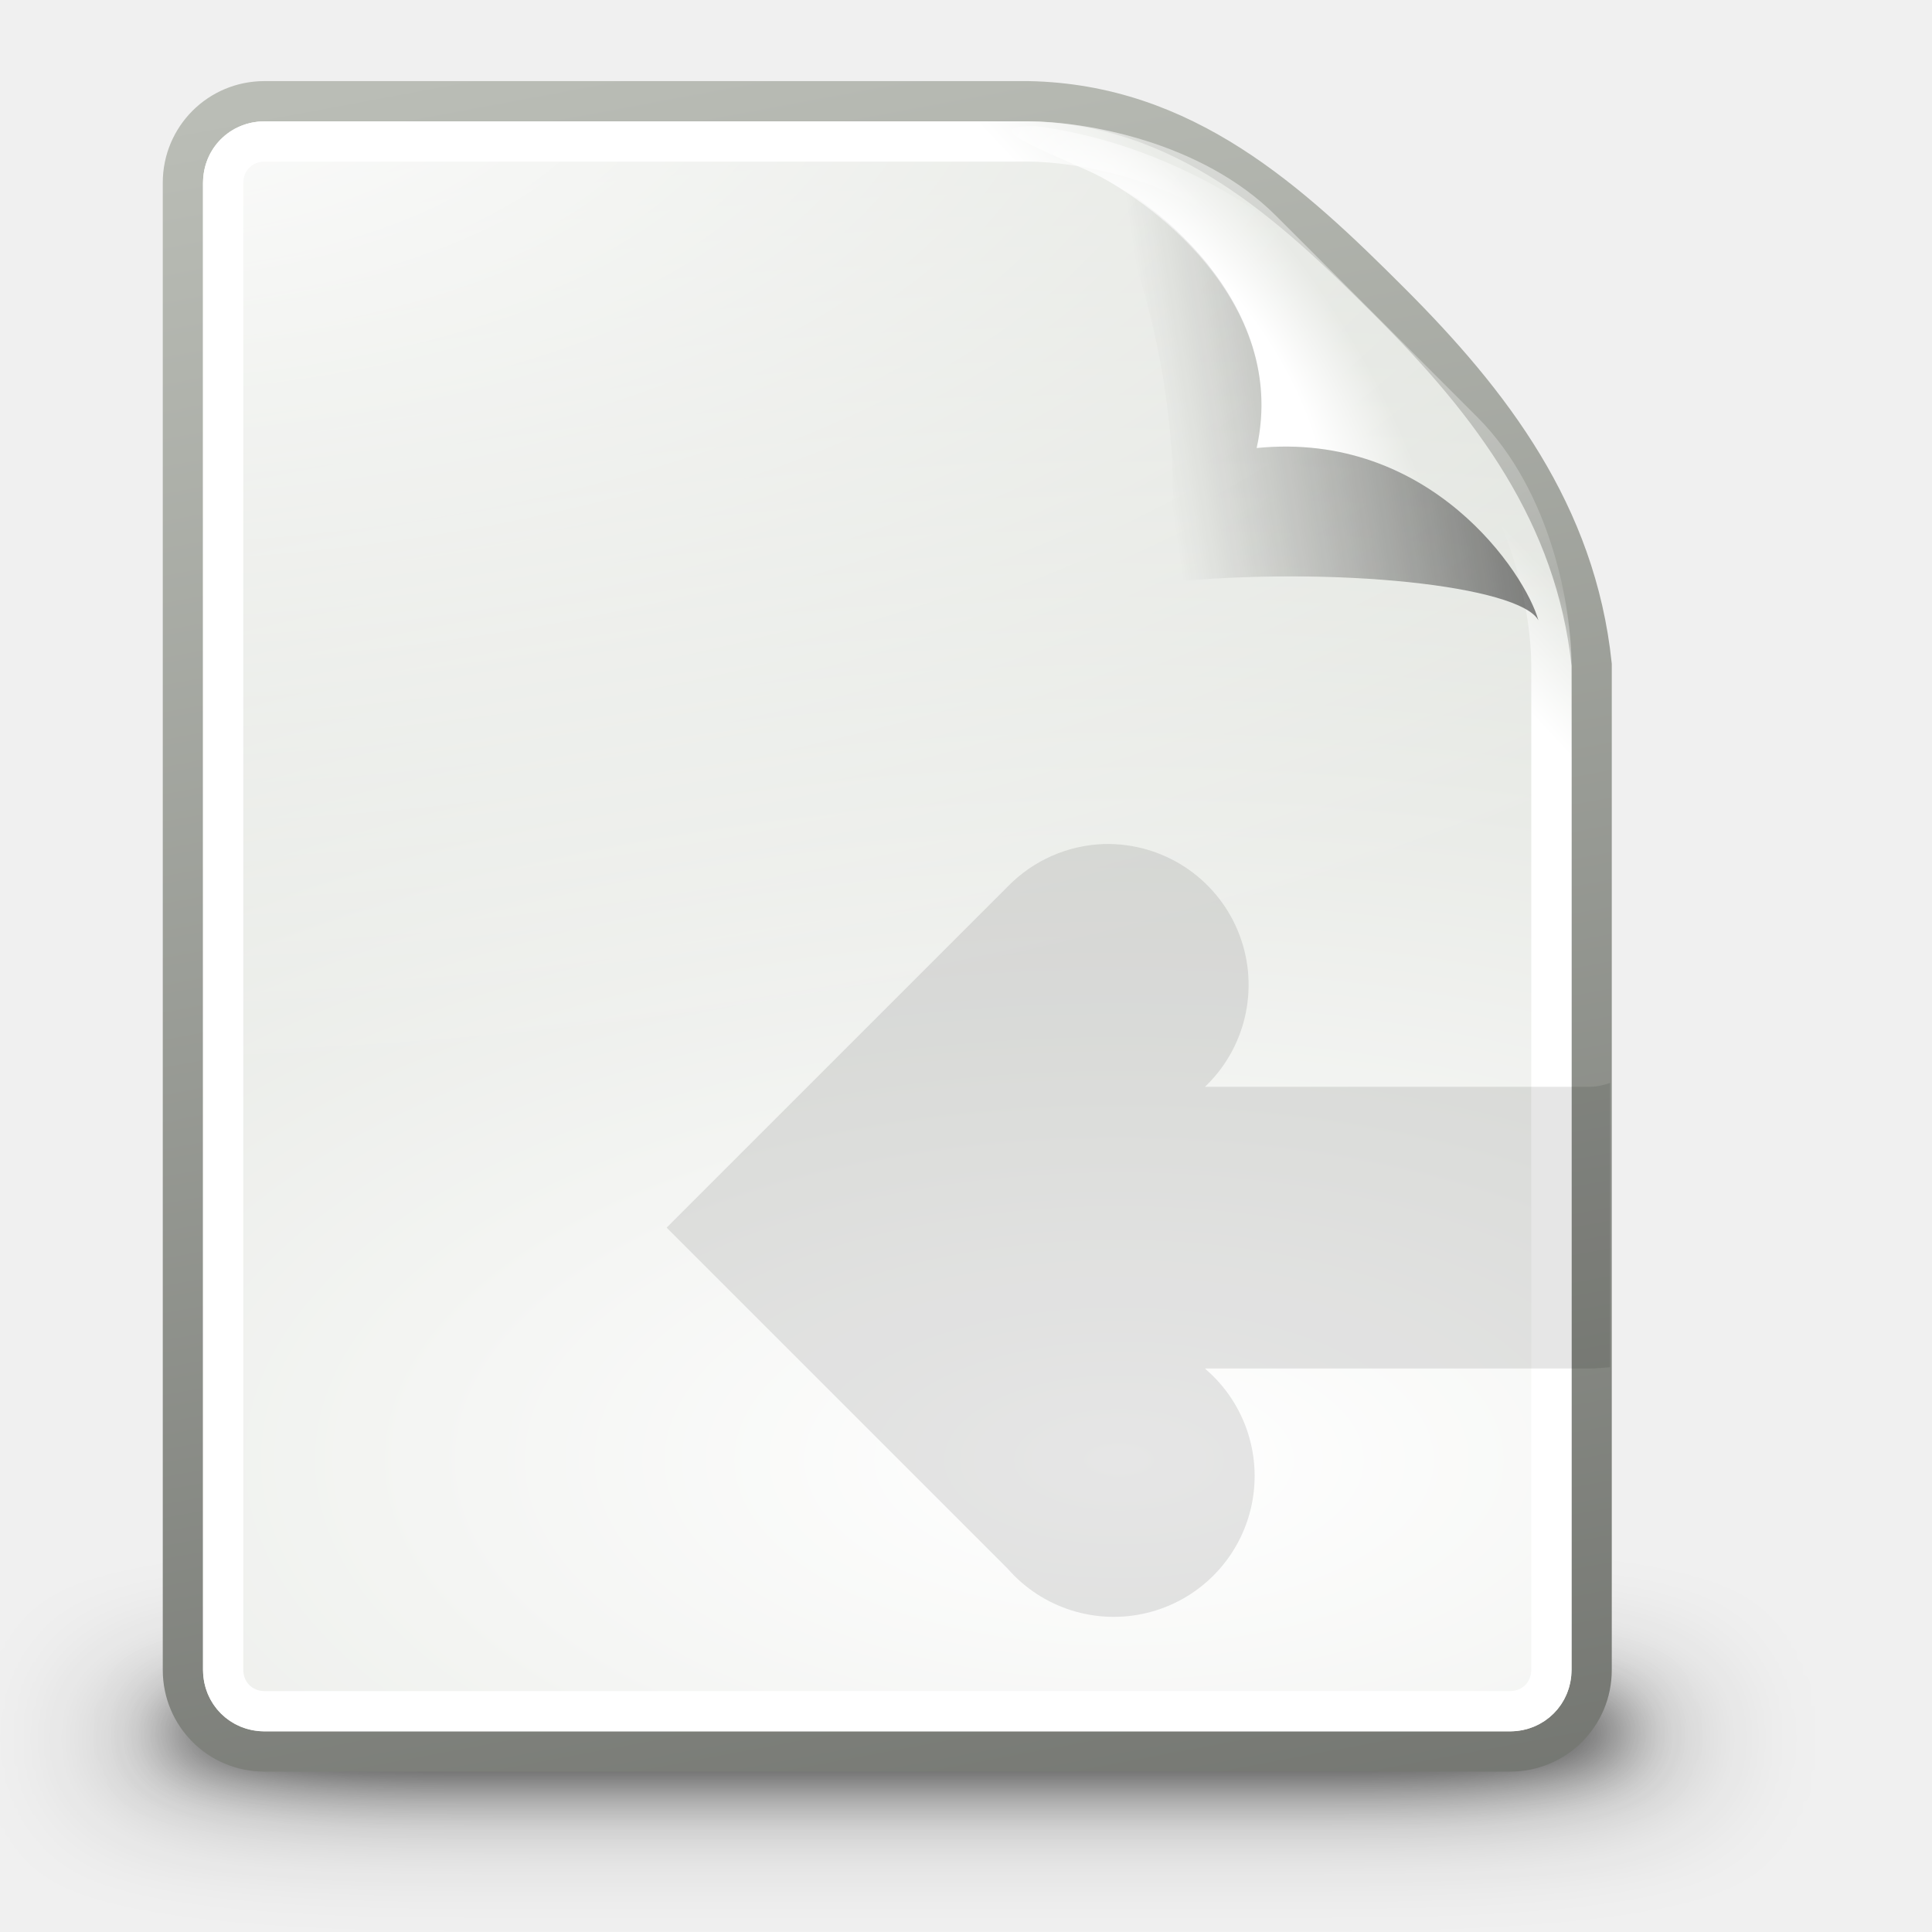
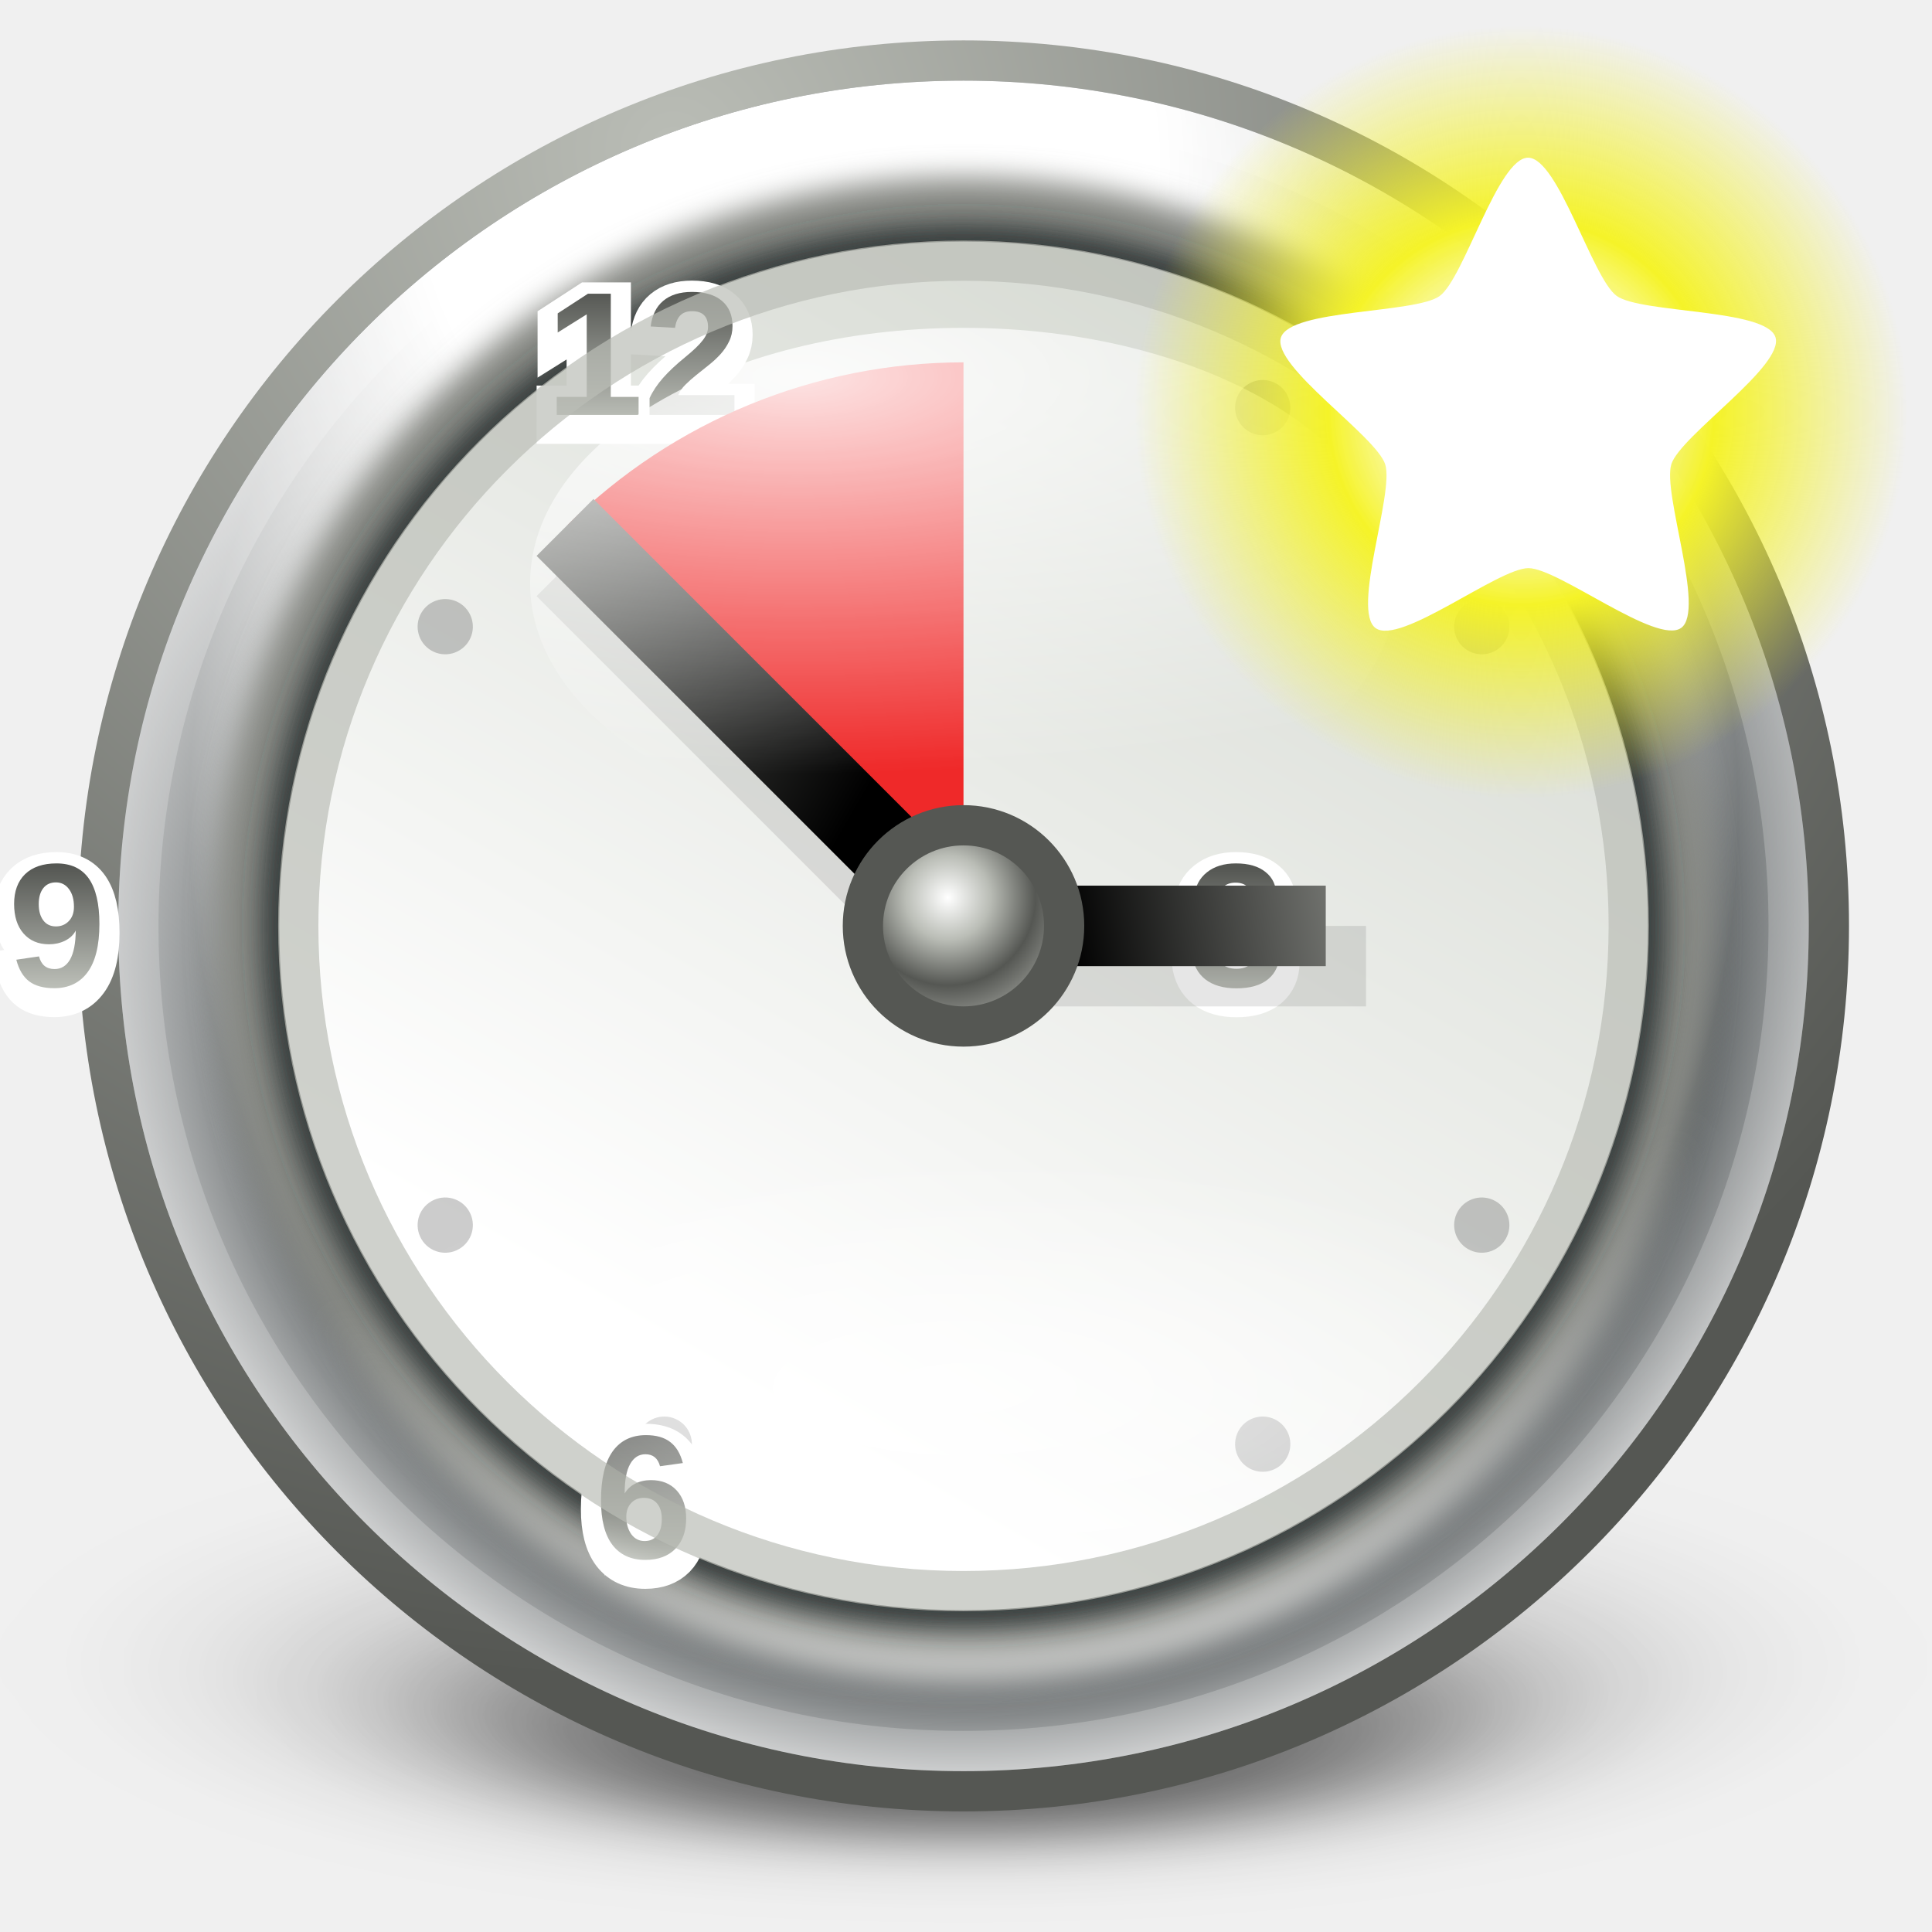
<svg xmlns="http://www.w3.org/2000/svg" xmlns:xlink="http://www.w3.org/1999/xlink" width="48" height="48" viewBox="0 0 48 48" version="1.0">
  <defs>
-     <filter id="filter3871-0" x="-0.053" width="1.106" y="-0.958" height="2.917" color-interpolation-filters="sRGB">
-       <feGaussianBlur stdDeviation="0.799" id="feGaussianBlur3873-5" />
+     <clipPath clipPathUnits="userSpaceOnUse" id="clipPath12885">
+       <path transform="translate(-8,-8)" d="M 600,1068 A 44,44 0 1 1 512,1068 A 44,44 0 1 1 600,1068 z" id="path12888" style="opacity:1;fill:#555753;fill-opacity:1;stroke:none;stroke-width:3;stroke-linecap:round;stroke-linejoin:round;stroke-miterlimit:4;stroke-dasharray:none;stroke-opacity:0;display:inline" />
+     </clipPath>
+     <filter id="filter12907">
+       <feGaussianBlur stdDeviation="0.892" id="feGaussianBlur12909" />
    </filter>
-     <filter id="filter3913-4" x="-0.092" width="1.185" y="-1.665" height="4.329" color-interpolation-filters="sRGB">
-       <feGaussianBlur stdDeviation="1.387" id="feGaussianBlur3915-1" />
+     <filter id="filter3449" x="-0.22" width="1.44" y="-0.22" height="1.44">
+       <feGaussianBlur stdDeviation="8.058" id="feGaussianBlur3451" />
    </filter>
-     <g style="display:inline" id="g12376" transform="translate(364.221,-0.868975)">
-       <path style="fill:url(#radialGradient7948) #000000;fill-opacity:1;stroke:none;display:inline" d="m 363.5,54 c -1.389,0 -0.042,0.497 1.344,1.125 1.386,0.628 4.973,3.215 4.156,6.875 4.323,-0.431 6.679,3.122 7,4.281 0.321,1.159 1,2.608 1,1.219 0.028,-3.806 -2.845,-6.432 -4.844,-8.656 C 370.158,56.619 367.154,54.477 363.5,54 z" id="path12378" />
-       <path style="opacity:0.879;fill:url(#linearGradient7950) #000000;fill-opacity:1;stroke:none;display:inline" d="m 364.601,55.014 c 0.922,0 3.008,6.196 2.086,10.329 4.295,-0.428 8.853,0.088 9.313,0.938 -0.321,-1.159 -2.677,-4.712 -7,-4.281 0.865,-3.875 -3.187,-6.617 -4.399,-6.986 z" id="path12380" />
+     <filter color-interpolation-filters="sRGB" id="filter4857-9-6">
+       <feGaussianBlur stdDeviation="0.88" id="feGaussianBlur4859-2-9" />
+     </filter>
+     <g id="g4535">
+       <path transform="matrix(0.477273,0,0,0.477273,454.6362,-130.7275)" d="m 600,1068 c 0,24.3 -19.699,44 -44,44 -24.301,0 -44,-19.7 -44,-44 0,-24.3 19.699,-44 44,-44 24.301,0 44,19.7 44,44 z" id="path3749-8" style="fill:none;stroke:url(#radialGradient3871);stroke-width:4.19;stroke-miterlimit:4;stroke-opacity:1;stroke-dasharray:none;display:inline;enable-background:new" />
+       <g transform="matrix(0.21875,0,0,0.21875,688.5,343.125)" id="use6390-9-4">
+         <g transform="matrix(2.181818,0,0,2.181818,-1051.636,-2148.727)" id="g3743" style="display:inline;enable-background:new">
+           <g id="g3745" clip-path="url(#clipPath12885)">
+             <path transform="translate(-8,-8)" d="m 600,1068 c 0,24.3 -19.699,44 -44,44 -24.301,0 -44,-19.7 -44,-44 0,-24.3 19.699,-44 44,-44 24.301,0 44,19.7 44,44 z" id="path3747" style="fill:url(#radialGradient3873);fill-opacity:1;stroke:none" />
+             <path transform="translate(-8.000001,-8)" d="m 600,1068 c 0,24.3 -19.699,44 -44,44 -24.301,0 -44,-19.7 -44,-44 0,-24.3 19.699,-44 44,-44 24.301,0 44,19.7 44,44 z" id="path3749" style="fill:url(#radialGradient3875);fill-opacity:1;stroke:none;display:inline" />
+             <path style="fill:#888a85;stroke:#888a85;stroke-width:5.004;stroke-linecap:round;stroke-linejoin:round;stroke-miterlimit:4;stroke-opacity:1;stroke-dasharray:none;display:inline;filter:url(#filter12907)" id="path3753" d="m 600,1068 c 0,24.3 -19.699,44 -44,44 -24.301,0 -44,-19.7 -44,-44 0,-24.3 19.699,-44 44,-44 24.301,0 44,19.7 44,44 z" transform="matrix(0.8374919,0,0,0.8374919,82.3545,165.5587)" />
+           </g>
+           <path style="fill:#888a85;stroke:#2e3436;stroke-width:2.602;stroke-linecap:round;stroke-linejoin:round;stroke-miterlimit:4;stroke-opacity:1;stroke-dasharray:none;display:inline;filter:url(#filter12907)" id="path3755" d="m 600,1068 c 0,24.3 -19.699,44 -44,44 -24.301,0 -44,-19.7 -44,-44 0,-24.3 19.699,-44 44,-44 24.301,0 44,19.7 44,44 z" transform="matrix(0.805203,0,0,0.805203,100.3071,200.0432)" />
+         </g>
+         <g transform="translate(10,0)" id="g3757">
+           <path style="fill:url(#linearGradient3877);fill-opacity:1;stroke:none;display:inline;enable-background:new" id="path3759" d="m 600,1068 c 0,24.3 -19.699,44 -44,44 -24.301,0 -44,-19.7 -44,-44 0,-24.3 19.699,-44 44,-44 24.301,0 44,19.7 44,44 z" transform="matrix(1.766231,0,0,1.766231,-848.0244,-1722.335)" />
+           <g id="g3761" style="opacity:0.2;fill:#000000" transform="matrix(1.04567,0,0,1.04567,-16.57639,-7.489781)">
+             <path transform="matrix(0.05904885,0.03409187,-0.03409187,0.05904885,180.0789,25.68901)" d="m 600,1068 c 0,24.3 -19.699,44 -44,44 -24.301,0 -44,-19.7 -44,-44 0,-24.3 19.699,-44 44,-44 24.301,0 44,19.7 44,44 z" id="path3763" style="fill:#000000;fill-opacity:1;stroke:none;display:inline;enable-background:new" />
+             <path transform="matrix(0.05904885,0.03409187,-0.03409187,0.05904885,115.0789,138.2723)" d="m 600,1068 c 0,24.3 -19.699,44 -44,44 -24.301,0 -44,-19.7 -44,-44 0,-24.3 19.699,-44 44,-44 24.301,0 44,19.7 44,44 z" id="path3765" style="fill:#000000;fill-opacity:1;stroke:none;display:inline;enable-background:new" />
+             <path transform="matrix(0.03409187,0.05904885,-0.05904885,0.03409187,244.4007,62.25864)" d="m 600,1068 c 0,24.3 -19.699,44 -44,44 -24.301,0 -44,-19.7 -44,-44 0,-24.3 19.699,-44 44,-44 24.301,0 44,19.7 44,44 z" id="path3767" style="fill:#000000;fill-opacity:1;stroke:none;display:inline;enable-background:new" />
+             <path transform="matrix(0.03409187,0.05904885,-0.05904885,0.03409187,131.8174,127.2586)" d="m 600,1068 c 0,24.3 -19.699,44 -44,44 -24.301,0 -44,-19.7 -44,-44 0,-24.3 19.699,-44 44,-44 24.301,0 44,19.7 44,44 z" id="path3769" style="fill:#000000;fill-opacity:1;stroke:none;display:inline;enable-background:new" />
+             <path transform="matrix(-0.05904885,0.03409187,0.03409187,0.05904885,107.921,25.68901)" d="m 600,1068 c 0,24.3 -19.699,44 -44,44 -24.301,0 -44,-19.7 -44,-44 0,-24.3 19.699,-44 44,-44 24.301,0 44,19.7 44,44 z" id="path3771" style="fill:#000000;fill-opacity:1;stroke:none;display:inline;enable-background:new" />
+             <path transform="matrix(-0.05904885,0.03409187,0.03409187,0.05904885,172.921,138.2723)" d="m 600,1068 c 0,24.3 -19.699,44 -44,44 -24.301,0 -44,-19.7 -44,-44 0,-24.3 19.699,-44 44,-44 24.301,0 44,19.7 44,44 z" id="path3773" style="fill:#000000;fill-opacity:1;stroke:none;display:inline;enable-background:new" />
+             <path transform="matrix(-0.03409187,0.05904885,0.05904885,0.03409187,43.59918,62.25863)" d="m 600,1068 c 0,24.3 -19.699,44 -44,44 -24.301,0 -44,-19.7 -44,-44 0,-24.3 19.699,-44 44,-44 24.301,0 44,19.7 44,44 z" id="path3775" style="fill:#000000;fill-opacity:1;stroke:none;display:inline;enable-background:new" />
+             <path transform="matrix(-0.03409187,0.05904885,0.05904885,0.03409187,156.1825,127.2586)" d="m 600,1068 c 0,24.3 -19.699,44 -44,44 -24.301,0 -44,-19.7 -44,-44 0,-24.3 19.699,-44 44,-44 24.301,0 44,19.7 44,44 z" id="path3777" style="fill:#000000;fill-opacity:1;stroke:none;display:inline;enable-background:new" />
+           </g>
+           <g id="g3779" transform="translate(-10,0)">
+             <text id="text3781" y="106.965" x="143.775" style="font-size:20px;font-style:normal;font-variant:normal;font-weight:bold;font-stretch:normal;text-align:center;text-anchor:middle;fill:#ffffff;stroke:#ffffff;stroke-width:4.571;display:inline;enable-background:new;font-family:Liberation Sans;-inkscape-font-specification:Bitstream Vera Sans Bold" xml:space="preserve">
+               <tspan style="stroke-width:4.571" y="106.965" x="143.775" id="tspan3783">12</tspan>
+             </text>
+             <text id="text3785" y="105.965" x="143.775" style="font-size:20px;font-style:normal;font-variant:normal;font-weight:bold;font-stretch:normal;text-align:center;text-anchor:middle;fill:url(#linearGradient3879);fill-opacity:1;stroke:none;font-family:Liberation Sans;-inkscape-font-specification:Bitstream Vera Sans Bold" xml:space="preserve">
+               <tspan style="fill:url(#linearGradient3879);fill-opacity:1" y="105.965" x="143.775" id="tspan3787">12</tspan>
+             </text>
+             <text id="text3789" y="236.805" x="143.775" style="font-size:20px;font-style:normal;font-variant:normal;font-weight:bold;font-stretch:normal;text-align:center;text-anchor:middle;fill:#ffffff;stroke:#ffffff;stroke-width:4.571;display:inline;enable-background:new;font-family:Liberation Sans;-inkscape-font-specification:Bitstream Vera Sans Bold" xml:space="preserve">
+               <tspan style="stroke-width:4.571" y="236.805" x="143.775" id="tspan3791">6</tspan>
+             </text>
+             <text id="text3793" y="235.805" x="143.775" style="font-size:20px;font-style:normal;font-variant:normal;font-weight:bold;font-stretch:normal;text-align:center;text-anchor:middle;fill:url(#linearGradient3881);stroke:none;display:inline;enable-background:new;font-family:Liberation Sans;-inkscape-font-specification:Bitstream Vera Sans Bold" xml:space="preserve">
+               <tspan style="fill:url(#linearGradient3881)" y="235.805" x="143.775" id="tspan3795">6</tspan>
+             </text>
+             <text id="text3797" y="171.87" x="211.166" style="font-size:20px;font-style:normal;font-variant:normal;font-weight:bold;font-stretch:normal;text-align:center;text-anchor:middle;fill:#ffffff;stroke:#ffffff;stroke-width:4.571;display:inline;enable-background:new;font-family:Liberation Sans;-inkscape-font-specification:Bitstream Vera Sans Bold" xml:space="preserve">
+               <tspan style="stroke-width:4.571" y="171.87" x="211.166" id="tspan3799">3</tspan>
+             </text>
+             <text id="text3801" y="170.87" x="211.166" style="font-size:20px;font-style:normal;font-variant:normal;font-weight:bold;font-stretch:normal;text-align:center;text-anchor:middle;fill:url(#linearGradient3883);stroke:none;display:inline;enable-background:new;font-family:Liberation Sans;-inkscape-font-specification:Bitstream Vera Sans Bold" xml:space="preserve">
+               <tspan style="fill:url(#linearGradient3883)" y="170.87" x="211.166" id="tspan3803">3</tspan>
+             </text>
+             <text id="text3805" y="171.87" x="77.166" style="font-size:20px;font-style:normal;font-variant:normal;font-weight:bold;font-stretch:normal;text-align:center;text-anchor:middle;fill:#ffffff;stroke:#ffffff;stroke-width:4.571;display:inline;enable-background:new;font-family:Liberation Sans;-inkscape-font-specification:Bitstream Vera Sans Bold" xml:space="preserve">
+               <tspan style="stroke-width:4.571" y="171.87" x="77.166" id="tspan3807">9</tspan>
+             </text>
+             <text id="text3809" y="170.87" x="77.166" style="font-size:20px;font-style:normal;font-variant:normal;font-weight:bold;font-stretch:normal;text-align:center;text-anchor:middle;fill:url(#linearGradient3885);stroke:none;display:inline;enable-background:new;font-family:Liberation Sans;-inkscape-font-specification:Bitstream Vera Sans Bold" xml:space="preserve">
+               <tspan style="fill:url(#linearGradient3885)" y="170.87" x="77.166" id="tspan3811">9</tspan>
+             </text>
+           </g>
+         </g>
+       </g>
+       <path transform="matrix(0.4659093,0,0,0.4659093,460.9544,-118.5912)" d="m 600,1068 c 0,24.3 -19.699,44 -44,44 -24.301,0 -44,-19.7 -44,-44 0,-24.3 19.699,-44 44,-44 24.301,0 44,19.7 44,44 z" id="path3749-8-7" style="opacity:0.2;fill:none;stroke:#ffffff;stroke-width:2.146;stroke-miterlimit:4;stroke-opacity:1;stroke-dasharray:none;display:inline;enable-background:new" />
+       <path transform="matrix(0.4172112,0,0,0.4172112,488.1556,-66.58162)" d="m 600,1068 c 0,24.3 -19.699,44 -44,44 -24.301,0 -44,-19.7 -44,-44 0,-24.3 19.699,-44 44,-44 24.301,0 44,19.7 44,44 z" id="path4734-6-4" style="opacity:0.555;fill:none;stroke:url(#linearGradient5031);stroke-width:2.397;stroke-miterlimit:4;stroke-dasharray:none;display:inline;filter:url(#filter4857-9-6);enable-background:new" />
    </g>
-     <g style="display:inline" id="g8030">
-       <g style="display:inline" id="g12362" transform="translate(400.044,1.01491)">
-         <rect transform="matrix(1.1189,0,0,1.17678,-38.2578,-16.0867)" ry="2" rx="7.524" y="91" x="306" height="2" width="36" id="rect12364" style="opacity:0.475;fill:#000000;fill-opacity:1;stroke:none;display:inline;filter:url(#filter3913-4)" />
-         <rect transform="matrix(1.01334,0,0,1,-4.05753,0)" ry="2" rx="6.392" y="91" x="306" height="2" width="36" id="rect12366" style="opacity:0.715;fill:#000000;fill-opacity:1;stroke:none;filter:url(#filter3871-0)" />
+     <g id="g4865" transform="matrix(0.9444445,0,0,0.9444445,39.99996,21.05554)">
+       <path transform="matrix(0.3977275,0,0,0.3977275,498.8635,-45.77301)" d="m 600,1068 c 0,24.3 -19.699,44 -44,44 -24.301,0 -44,-19.7 -44,-44 0,-24.3 19.699,-44 44,-44 24.301,0 44,19.7 44,44 z" id="path4734-6" style="opacity:0.7;fill:url(#radialGradient4596);fill-opacity:1;stroke:#babdb6;stroke-width:2.662;stroke-miterlimit:4;stroke-dasharray:none;display:inline;enable-background:new" />
+       <path transform="matrix(0.2591186,0,0,0.1526508,575.9301,206.9534)" d="m 600,1068 c 0,24.3 -19.699,44 -44,44 -24.301,0 -44,-19.7 -44,-44 0,-24.3 19.699,-44 44,-44 24.301,0 44,19.7 44,44 z" id="path4734-6-0" style="opacity:0.87;fill:url(#radialGradient4598);fill-opacity:1;stroke:none;display:inline;enable-background:new" />
+     </g>
+     <g id="g6384">
+       <path transform="matrix(1.75162,0,0,0.4743969,-829.9008,-260.9992)" d="m 600,1068 c 0,24.3 -19.699,44 -44,44 -24.301,0 -44,-19.7 -44,-44 0,-24.3 19.699,-44 44,-44 24.301,0 44,19.7 44,44 z" id="path3497" style="opacity:0.4;fill:url(#linearGradient3499);fill-opacity:1;stroke:none;display:inline;filter:url(#filter3449);enable-background:new" />
+       <path transform="matrix(1.248123,0,0,0.3380333,-549.9566,-111.3628)" d="m 600,1068 c 0,24.3 -19.699,44 -44,44 -24.301,0 -44,-19.7 -44,-44 0,-24.3 19.699,-44 44,-44 24.301,0 44,19.7 44,44 z" id="path3439" style="opacity:0.8;fill:url(#linearGradient3459);fill-opacity:1;stroke:none;display:inline;filter:url(#filter3449);enable-background:new" />
+     </g>
+     <linearGradient id="linearGradient12863">
+       <stop style="stop-color:#babdb6;stop-opacity:1" offset="0" id="stop12865" />
+       <stop id="stop12871" offset="0.624" style="stop-color:#888a85;stop-opacity:1" />
+       <stop style="stop-color:#2e3436;stop-opacity:1" offset="0.805" id="stop12873" />
+       <stop style="stop-color:#ffffff;stop-opacity:1" offset="1" id="stop12867" />
+     </linearGradient>
+     <linearGradient id="linearGradient12897">
+       <stop style="stop-color:#ffffff;stop-opacity:1;" offset="0" id="stop12899" />
+       <stop id="stop3397" offset="0.236" style="stop-color:#ffffff;stop-opacity:1" />
+       <stop style="stop-color:#ffffff;stop-opacity:0;" offset="1" id="stop12901" />
+     </linearGradient>
+     <linearGradient id="linearGradient13249-6">
+       <stop style="stop-color:#ffffff;stop-opacity:1;" offset="0" id="stop13251-6" />
+       <stop style="stop-color:#ffffff;stop-opacity:0;" offset="1" id="stop13253-9" />
+     </linearGradient>
+     <linearGradient id="linearGradient2378-8">
+       <stop id="stop2380-4" offset="0" style="stop-color:#ffffff;stop-opacity:1;" />
+       <stop style="stop-color:#fefede;stop-opacity:0.918;" offset="0.25" id="stop4146-4" />
+       <stop style="stop-color:#f5f328;stop-opacity:1;" offset="0.5" id="stop2386-8" />
+       <stop id="stop2382-4" offset="1" style="stop-color:#f5f32d;stop-opacity:0;" />
+     </linearGradient>
+     <linearGradient id="linearGradient3453">
+       <stop style="stop-color:#000000;stop-opacity:1;" offset="0" id="stop3455" />
+       <stop style="stop-color:#000000;stop-opacity:0;" offset="1" id="stop3457" />
+     </linearGradient>
+     <linearGradient xlink:href="#linearGradient3453" id="linearGradient3459" x1="582.042" y1="1102.414" x2="582.042" y2="1023.992" gradientUnits="userSpaceOnUse" />
+     <linearGradient xlink:href="#linearGradient3453" id="linearGradient3499" gradientUnits="userSpaceOnUse" x1="582.042" y1="1102.414" x2="582.042" y2="1023.992" />
+     <linearGradient id="linearGradient3541">
+       <stop id="stop3543" offset="0" style="stop-color:#ffffff;stop-opacity:1" />
+       <stop style="stop-color:#babdb6;stop-opacity:1" offset="0.305" id="stop5354" />
+       <stop style="stop-color:#555753;stop-opacity:1" offset="0.633" id="stop5352" />
+       <stop style="stop-color:#888a85;stop-opacity:1" offset="0.857" id="stop3545" />
+       <stop id="stop3547" offset="1" style="stop-color:#2e3436;stop-opacity:1" />
+     </linearGradient>
+     <linearGradient id="linearGradient3580">
+       <stop style="stop-color:#ffffff;stop-opacity:1" offset="0" id="stop3582" />
+       <stop style="stop-color:#d3d7cf;stop-opacity:1" offset="1" id="stop3584" />
+     </linearGradient>
+     <linearGradient xlink:href="#linearGradient3580" id="linearGradient3877" gradientUnits="userSpaceOnUse" x1="534.774" y1="1093.968" x2="576.957" y2="1020.905" />
+     <linearGradient xlink:href="#linearGradient5530" id="linearGradient3879" gradientUnits="userSpaceOnUse" x1="144" y1="106.254" x2="144" y2="91.981" />
+     <linearGradient xlink:href="#linearGradient5530" id="linearGradient3881" gradientUnits="userSpaceOnUse" x1="143.775" y1="235.92" x2="143.775" y2="221.919" />
+     <linearGradient xlink:href="#linearGradient5530" id="linearGradient3883" gradientUnits="userSpaceOnUse" x1="211.029" y1="170.506" x2="211.029" y2="157.494" />
+     <linearGradient xlink:href="#linearGradient5530" id="linearGradient3885" gradientUnits="userSpaceOnUse" x1="77.137" y1="170.736" x2="77.137" y2="157.235" />
+     <linearGradient id="linearGradient4244-6">
+       <stop style="stop-color:#babdb6;stop-opacity:1" offset="0" id="stop4246-6" />
+       <stop style="stop-color:#555753;stop-opacity:1" offset="1" id="stop4248-9" />
+     </linearGradient>
+     <linearGradient id="linearGradient4254">
+       <stop style="stop-color:#ffffff;stop-opacity:1;" offset="0" id="stop4256" />
+       <stop style="stop-color:#ffffff;stop-opacity:0;" offset="1" id="stop4258" />
+     </linearGradient>
+     <linearGradient id="linearGradient4264-7-7">
+       <stop style="stop-color:#000000;stop-opacity:1;" offset="0" id="stop4266-78-1" />
+       <stop style="stop-color:#888a85;stop-opacity:1" offset="1" id="stop4268-2-9" />
+     </linearGradient>
+     <linearGradient id="linearGradient4264-8-1-0">
+       <stop style="stop-color:#000000;stop-opacity:1;" offset="0" id="stop4266-7-9-5" />
+       <stop style="stop-color:#888a85;stop-opacity:1" offset="1" id="stop4268-3-7-7" />
+     </linearGradient>
+     <linearGradient id="linearGradient4849-8-4">
+       <stop style="stop-color:#ffffff;stop-opacity:1;" offset="0" id="stop4851-7-8" />
+       <stop style="stop-color:#ffffff;stop-opacity:0;" offset="1" id="stop4853-4-4" />
+     </linearGradient>
+     <linearGradient xlink:href="#linearGradient4849-8-4" id="linearGradient5031" gradientUnits="userSpaceOnUse" x1="556" y1="1111.303" x2="552.652" y2="1085.869" />
+     <linearGradient id="linearGradient5530">
+       <stop style="stop-color:#babdb6;stop-opacity:1" offset="0" id="stop5532" />
+       <stop style="stop-color:#555753;stop-opacity:1" offset="1" id="stop5534" />
+     </linearGradient>
+     <linearGradient xlink:href="#linearGradient4264-8-1-0" id="linearGradient6461" gradientUnits="userSpaceOnUse" gradientTransform="matrix(1,0,0,0.6428571,-640,-963.6429)" x1="720.777" y1="374.9" x2="717.619" y2="363.113" />
+     <linearGradient xlink:href="#linearGradient4264-7-7" id="linearGradient6463" gradientUnits="userSpaceOnUse" gradientTransform="translate(-267.4516,186.6854)" x1="720.777" y1="374.9" x2="717.619" y2="363.113" />
+     <radialGradient xlink:href="#linearGradient4244-6" id="radialGradient3871" gradientUnits="userSpaceOnUse" gradientTransform="matrix(1.772727,0,0,1.772727,-417.9735,-794.04)" cx="540.907" cy="1027.581" fx="540.907" fy="1027.581" r="45.023" />
+     <radialGradient xlink:href="#linearGradient12863" id="radialGradient3873" gradientUnits="userSpaceOnUse" gradientTransform="matrix(1.138849,0,0,1.200468,-77.20023,-214.605)" cx="556" cy="1063.709" fx="556" fy="1063.709" r="44" />
+     <radialGradient xlink:href="#linearGradient12897" id="radialGradient3875" gradientUnits="userSpaceOnUse" gradientTransform="matrix(1.860459,0,0,1.860459,-459.4849,-891.4352)" cx="540.881" cy="1031.906" fx="540.881" fy="1031.906" r="44" />
+     <radialGradient xlink:href="#linearGradient3541" id="radialGradient4373" gradientUnits="userSpaceOnUse" gradientTransform="matrix(1.377347,-1.791245e-7,1.7912446e-7,1.377346,-207.8368,-395.5501)" cx="549.58" cy="1053.602" fx="549.58" fy="1053.602" r="44" />
+     <radialGradient xlink:href="#linearGradient13249-6" id="radialGradient4596" gradientUnits="userSpaceOnUse" gradientTransform="matrix(0.9936278,0,0,0.3495627,3.542915,708.6847)" cx="556" cy="1115.387" fx="556" fy="1115.387" r="44" />
+     <radialGradient xlink:href="#linearGradient4254" id="radialGradient4598" gradientUnits="userSpaceOnUse" gradientTransform="matrix(2.54343,0,0,1.553224,-832.1313,-571.1771)" cx="539.144" cy="1032.452" fx="539.144" fy="1032.452" r="44" />
+     <radialGradient xlink:href="#linearGradient2378-8" id="radialGradient7572" gradientUnits="userSpaceOnUse" cx="38.659" cy="9.341" fx="38.659" fy="9.341" r="8.342" />
+     <use style="opacity:0.7;display:inline;enable-background:new" x="0" y="0" xlink:href="#g6384" id="use6388-7-7" width="1" height="1" transform="matrix(0.2254258,0,0,0.2329573,687.5281,339.7725)" />
+     <path transform="matrix(0.05681172,0,0,0.05681172,688.4128,318.3248)" d="m 600,1068 a 44,44 0 1 1 -88,0 44,44 0 1 1 88,0 z" id="use6404-67-8" style="fill:url(#radialGradient4373);fill-opacity:1;stroke:#555753;stroke-width:17.602;stroke-miterlimit:4;stroke-dasharray:none;display:inline;enable-background:new" />
+   </defs>
+   <g transform="translate(-296.062,-55.9963)">
+     <use style="display:inline;enable-background:new" x="0" y="0" xlink:href="#use6388-7-7" id="use6074" width="1" height="1" transform="translate(-400,-300)" />
+   </g>
+   <g transform="translate(-296.062,-55.9963)">
+     <use style="display:inline;enable-background:new" x="0" y="0" xlink:href="#g4535" id="use6076" width="1" height="1" transform="translate(-400,-300)" />
+   </g>
+   <g transform="translate(-296.062,-55.9963)">
+     <path style="color:#000000;fill:#ef2929;fill-opacity:1;stroke:none;stroke-width:1.2;marker:none;visibility:visible;display:inline;overflow:visible;enable-background:new" id="path5460-9" d="M 711.998,71.507 A 5.875,5.875 0 0 1 716.125,69.812 l 0,5.875 z" transform="matrix(2.382979,0,0,2.382979,-1386.511,-101.3617)" />
+   </g>
+   <g transform="translate(-296.062,-55.9963)">
+     <g id="g6453" transform="translate(-400,-1)">
+       <g transform="translate(3.0921656e-6,1.000002)" style="opacity:0.1;fill:#000000;display:inline;enable-background:new" id="g5525-8">
+         <rect style="color:#000000;fill:#000000;fill-opacity:1;fill-rule:nonzero;stroke:none;stroke-width:1;marker:none;visibility:visible;display:inline;overflow:visible;enable-background:new" id="rect4262-7-7-9-0" width="2" height="9" x="79" y="-730" transform="matrix(0,1,-1,0,0,0)" />
+         <rect style="color:#000000;fill:#000000;fill-opacity:1;fill-rule:nonzero;stroke:none;stroke-width:1;marker:none;visibility:visible;display:inline;overflow:visible;enable-background:new" id="rect4262-77-9-6" width="2" height="14" x="451.548" y="551.685" transform="matrix(0.7071068,-0.7071068,0.7071068,0.7071068,0,0)" />
      </g>
-       <g id="g12368" transform="translate(404.044,-0.985092)">
-         <path style="fill:url(#radialGradient7940) #000000;fill-opacity:1;stroke:url(#linearGradient7942) #000000;stroke-width:1;stroke-miterlimit:4;display:inline" d="m 304.524,53.5 c 0,0 17.476,0 18.976,0 3.877,0.073 6.5,2.5 9,5 2.5,2.5 4.608,5.253 5,9 0,1.5 0,24.976 0,24.976 0,1.121 -0.903,2.024 -2.024,2.024 l -30.952,0 C 303.403,94.5 302.5,93.597 302.5,92.476 l 0,-36.952 C 302.5,54.403 303.403,53.5 304.524,53.5 z" id="path12370" />
-         <path style="fill:url(#radialGradient7944) #000000;fill-opacity:1;stroke:none;display:inline" id="path12372" d="M 8.531,4 C 7.673,4 7,4.673 7,5.531 l 0,36.938 C 7,43.327 7.673,44 8.531,44 l 30.938,0 C 40.327,44 41,43.327 41,42.469 L 41,17.5 c 0,-1.392 -0.487,-4.299 -2.344,-6.156 l -5,-5 C 31.799,4.487 28.892,4 27.5,4 L 8.531,4 z" transform="translate(296,50)" />
-         <path style="fill:none;stroke:url(#linearGradient7946) #000000;stroke-width:1;stroke-miterlimit:4;display:inline" id="path12374" d="M -51.469,4.5 C -52.052,4.5 -52.5,4.948 -52.5,5.531 l 0,36.938 c 0,0.583 0.448,1.031 1.031,1.031 l 30.938,0 c 0.583,0 1.031,-0.448 1.031,-1.031 L -19.5,17.5 c 0,-1.279 -0.48,-4.105 -2.188,-5.812 l -5,-5 C -28.395,4.98 -31.221,4.5 -32.5,4.5 l -18.969,0 z" transform="translate(356,50)" />
-       </g>
+       <rect transform="matrix(0,1,-1,0,0,0)" y="-729" x="79" height="9" width="2" id="rect4262-7-7-8" style="color:#000000;fill:url(#linearGradient6461);fill-opacity:1;fill-rule:nonzero;stroke:none;stroke-width:1;marker:none;visibility:visible;display:inline;overflow:visible;enable-background:new" />
+       <rect transform="matrix(0.7071068,-0.7071068,0.7071068,0.7071068,0,0)" y="551.685" x="451.548" height="14" width="2" id="rect4262-77-97" style="color:#000000;fill:url(#linearGradient6463);fill-opacity:1;fill-rule:nonzero;stroke:none;stroke-width:1;marker:none;visibility:visible;display:inline;overflow:visible;enable-background:new" />
+       <use transform="translate(3.0921656e-6,-299)" height="1" width="1" id="use4604-0" xlink:href="#use6404-67-8" y="0" x="0" style="display:inline;enable-background:new" />
    </g>
-     <linearGradient id="linearGradient10-paper-sheet-orig-3">
-       <stop style="stop-color: rgb(85, 87, 83); stop-opacity: 1;" offset="0" id="stop15-paper-sheet-orig-7" />
-       <stop style="stop-color: rgb(186, 189, 182); stop-opacity: 1;" offset="1" id="stop16-paper-sheet-orig-8" />
-     </linearGradient>
-     <linearGradient id="linearGradient12-paper-sheet-orig-2">
-       <stop id="stop17-paper-sheet-orig-1" offset="0" style="stop-color: rgb(255, 255, 255); stop-opacity: 1;" />
-       <stop id="stop18-paper-sheet-orig-0" offset="1" style="stop-color: rgb(255, 255, 255); stop-opacity: 0;" />
-     </linearGradient>
-     <linearGradient id="linearGradient13-paper-sheet-orig-7-4">
-       <stop id="stop19-paper-sheet-orig-0-5" offset="0" style="stop-color: rgb(255, 255, 255); stop-opacity: 1;" />
-       <stop style="stop-color: rgb(255, 255, 255); stop-opacity: 1;" offset="0.475" id="stop20-paper-sheet-orig-0-7" />
-       <stop id="stop21-paper-sheet-orig-6-9" offset="1" style="stop-color: rgb(255, 255, 255); stop-opacity: 0;" />
-     </linearGradient>
-     <linearGradient id="linearGradient26-paper-sheet-orig-0-7">
-       <stop style="stop-color: rgb(0, 0, 0); stop-opacity: 0.554;" offset="0" id="stop30-paper-sheet-orig-8-4" />
-       <stop style="stop-color: rgb(0, 0, 0); stop-opacity: 0;" offset="1" id="stop31-paper-sheet-orig-8-9" />
-     </linearGradient>
-     <linearGradient id="linearGradient3-paper-sheet-orig-08">
-       <stop style="stop-color: rgb(255, 255, 255); stop-opacity: 1;" offset="0" id="stop6-paper-sheet-orig-1" />
-       <stop style="stop-color: rgb(211, 215, 207); stop-opacity: 1;" offset="1" id="stop7-paper-sheet-orig-2" />
-     </linearGradient>
-     <linearGradient id="linearGradient4-paper-sheet-orig-7">
-       <stop id="stop8-paper-sheet-orig-2" offset="0" style="stop-color: rgb(255, 255, 255); stop-opacity: 1;" />
-       <stop id="stop9-paper-sheet-orig-2" offset="1" style="stop-color: rgb(255, 255, 255); stop-opacity: 0;" />
-     </linearGradient>
-     <linearGradient y2="3.873" x2="-52.75" y1="70.736" x1="-40.279" gradientTransform="translate(356,50)" gradientUnits="userSpaceOnUse" id="linearGradient7942" xlink:href="#linearGradient10-paper-sheet-orig-3" />
-     <linearGradient y2="9.688" x2="-24.75" y1="11.566" x1="-26.754" gradientUnits="userSpaceOnUse" id="linearGradient7946" xlink:href="#linearGradient12-paper-sheet-orig-2" />
-     <linearGradient y2="14.07" x2="-28.789" y1="12.618" x1="-19.031" gradientTransform="matrix(0.922306,0,0,0.918575,393.553,51.3257)" gradientUnits="userSpaceOnUse" id="linearGradient7950" xlink:href="#linearGradient26-paper-sheet-orig-0-7" />
-     <radialGradient r="18" fy="35.357" fx="-30.25" cy="35.357" cx="-30.25" gradientTransform="matrix(3.854,0,0,1.86639,442.334,21.2596)" gradientUnits="userSpaceOnUse" id="radialGradient7940" xlink:href="#linearGradient3-paper-sheet-orig-08" />
-     <radialGradient r="17" fy="5.3" fx="4" cy="5.3" cx="4" gradientTransform="matrix(3.23437,0,0,1.52429,-8.93747,-6.07875)" gradientUnits="userSpaceOnUse" id="radialGradient7944" xlink:href="#linearGradient4-paper-sheet-orig-7" />
-     <radialGradient r="7.042" fy="10.108" fx="-26.305" cy="10.108" cx="-26.305" gradientTransform="matrix(0.407336,-0.279828,0.751029,1.09325,370.815,41.5621)" gradientUnits="userSpaceOnUse" id="radialGradient7948" xlink:href="#linearGradient13-paper-sheet-orig-7-4" />
-   </defs>
-   <g transform="translate(-1900,-654)">
-     <use style="display:inline" x="0" y="0" xlink:href="#g8030" id="use11633" transform="translate(1198,604)" width="1600" height="1200" />
  </g>
-   <g transform="translate(-1900,-654)">
-     <use style="display:inline" x="0" y="0" xlink:href="#g12376" id="use11649" transform="translate(1198,604)" width="1600" height="1200" />
+   <g transform="translate(-296.062,-55.9963)">
+     <use style="display:inline;enable-background:new" x="0" y="0" xlink:href="#g4865" id="use6078" width="1" height="1" transform="translate(-400,-300)" />
  </g>
-   <g transform="translate(-1900,-654)">
-     <path style="font-size:medium;font-style:normal;font-variant:normal;font-weight:normal;font-stretch:normal;text-indent:0;text-align:start;text-decoration:none;line-height:normal;letter-spacing:normal;word-spacing:normal;text-transform:none;direction:ltr;block-progression:tb;writing-mode:lr-tb;text-anchor:start;opacity:0.1;color:#000000;fill:#000000;fill-opacity:1;stroke:none;stroke-width:7;marker:none;visibility:visible;display:inline;overflow:visible;enable-background:new;font-family:Bitstream Vera Sans;-inkscape-font-specification:Bitstream Vera Sans" d="m 1927.438,674.969 a 3.5,3.5 0 0 0 -2.406,1.062 l -6,6 -2.469,2.469 2.469,2.469 6,6 a 3.5,3.5 0 1 0 4.938,-4.938 l -0.031,-0.031 9.562,0 c 0.166,0 0.336,-0.022 0.5,-0.031 l 0,-7.062 c -0.157,0.051 -0.319,0.094 -0.5,0.094 l -9.562,0 0.031,-0.031 a 3.5,3.5 0 0 0 -2.531,-6 z" id="path9259-3-7" />
+   <g transform="translate(-296.062,-55.9963)">
+     <g style="display:inline;enable-background:new" id="g6800" transform="translate(-63.00001,-598)">
+       <path transform="matrix(1.14985,0,0,1.14985,352.4047,653.4909)" d="m 47.001,9.341 c 0,4.607 -3.735,8.342 -8.342,8.342 -4.607,0 -8.342,-3.735 -8.342,-8.342 0,-4.607 3.735,-8.342 8.342,-8.342 4.607,0 8.342,3.735 8.342,8.342 z" id="path2388" style="fill:url(#radialGradient7572);fill-opacity:1;fill-rule:evenodd;stroke:none;display:inline" />
+       <path transform="matrix(0.674116,0.299577,-0.299577,0.674116,375.4641,645.8075)" d="m 44.52,15.503 c -0.507,0.878 -4.595,-0.161 -5.521,0.252 -0.927,0.413 -2.889,4.146 -3.882,3.935 -0.992,-0.211 -1.267,-4.42 -1.946,-5.173 -0.679,-0.754 -4.836,-1.467 -4.942,-2.476 -0.106,-1.009 3.812,-2.571 4.319,-3.449 0.507,-0.878 -0.099,-5.052 0.828,-5.465 0.927,-0.413 3.623,2.831 4.615,3.042 0.992,0.211 4.774,-1.656 5.453,-0.902 0.679,0.754 -1.573,4.32 -1.467,5.329 0.106,1.009 3.05,4.029 2.543,4.908 z" id="path1345" style="fill:#ffffff;fill-opacity:1;fill-rule:evenodd;stroke:none;stroke-width:0.5;marker:none;visibility:visible;display:inline;overflow:visible" />
+     </g>
  </g>
</svg>
